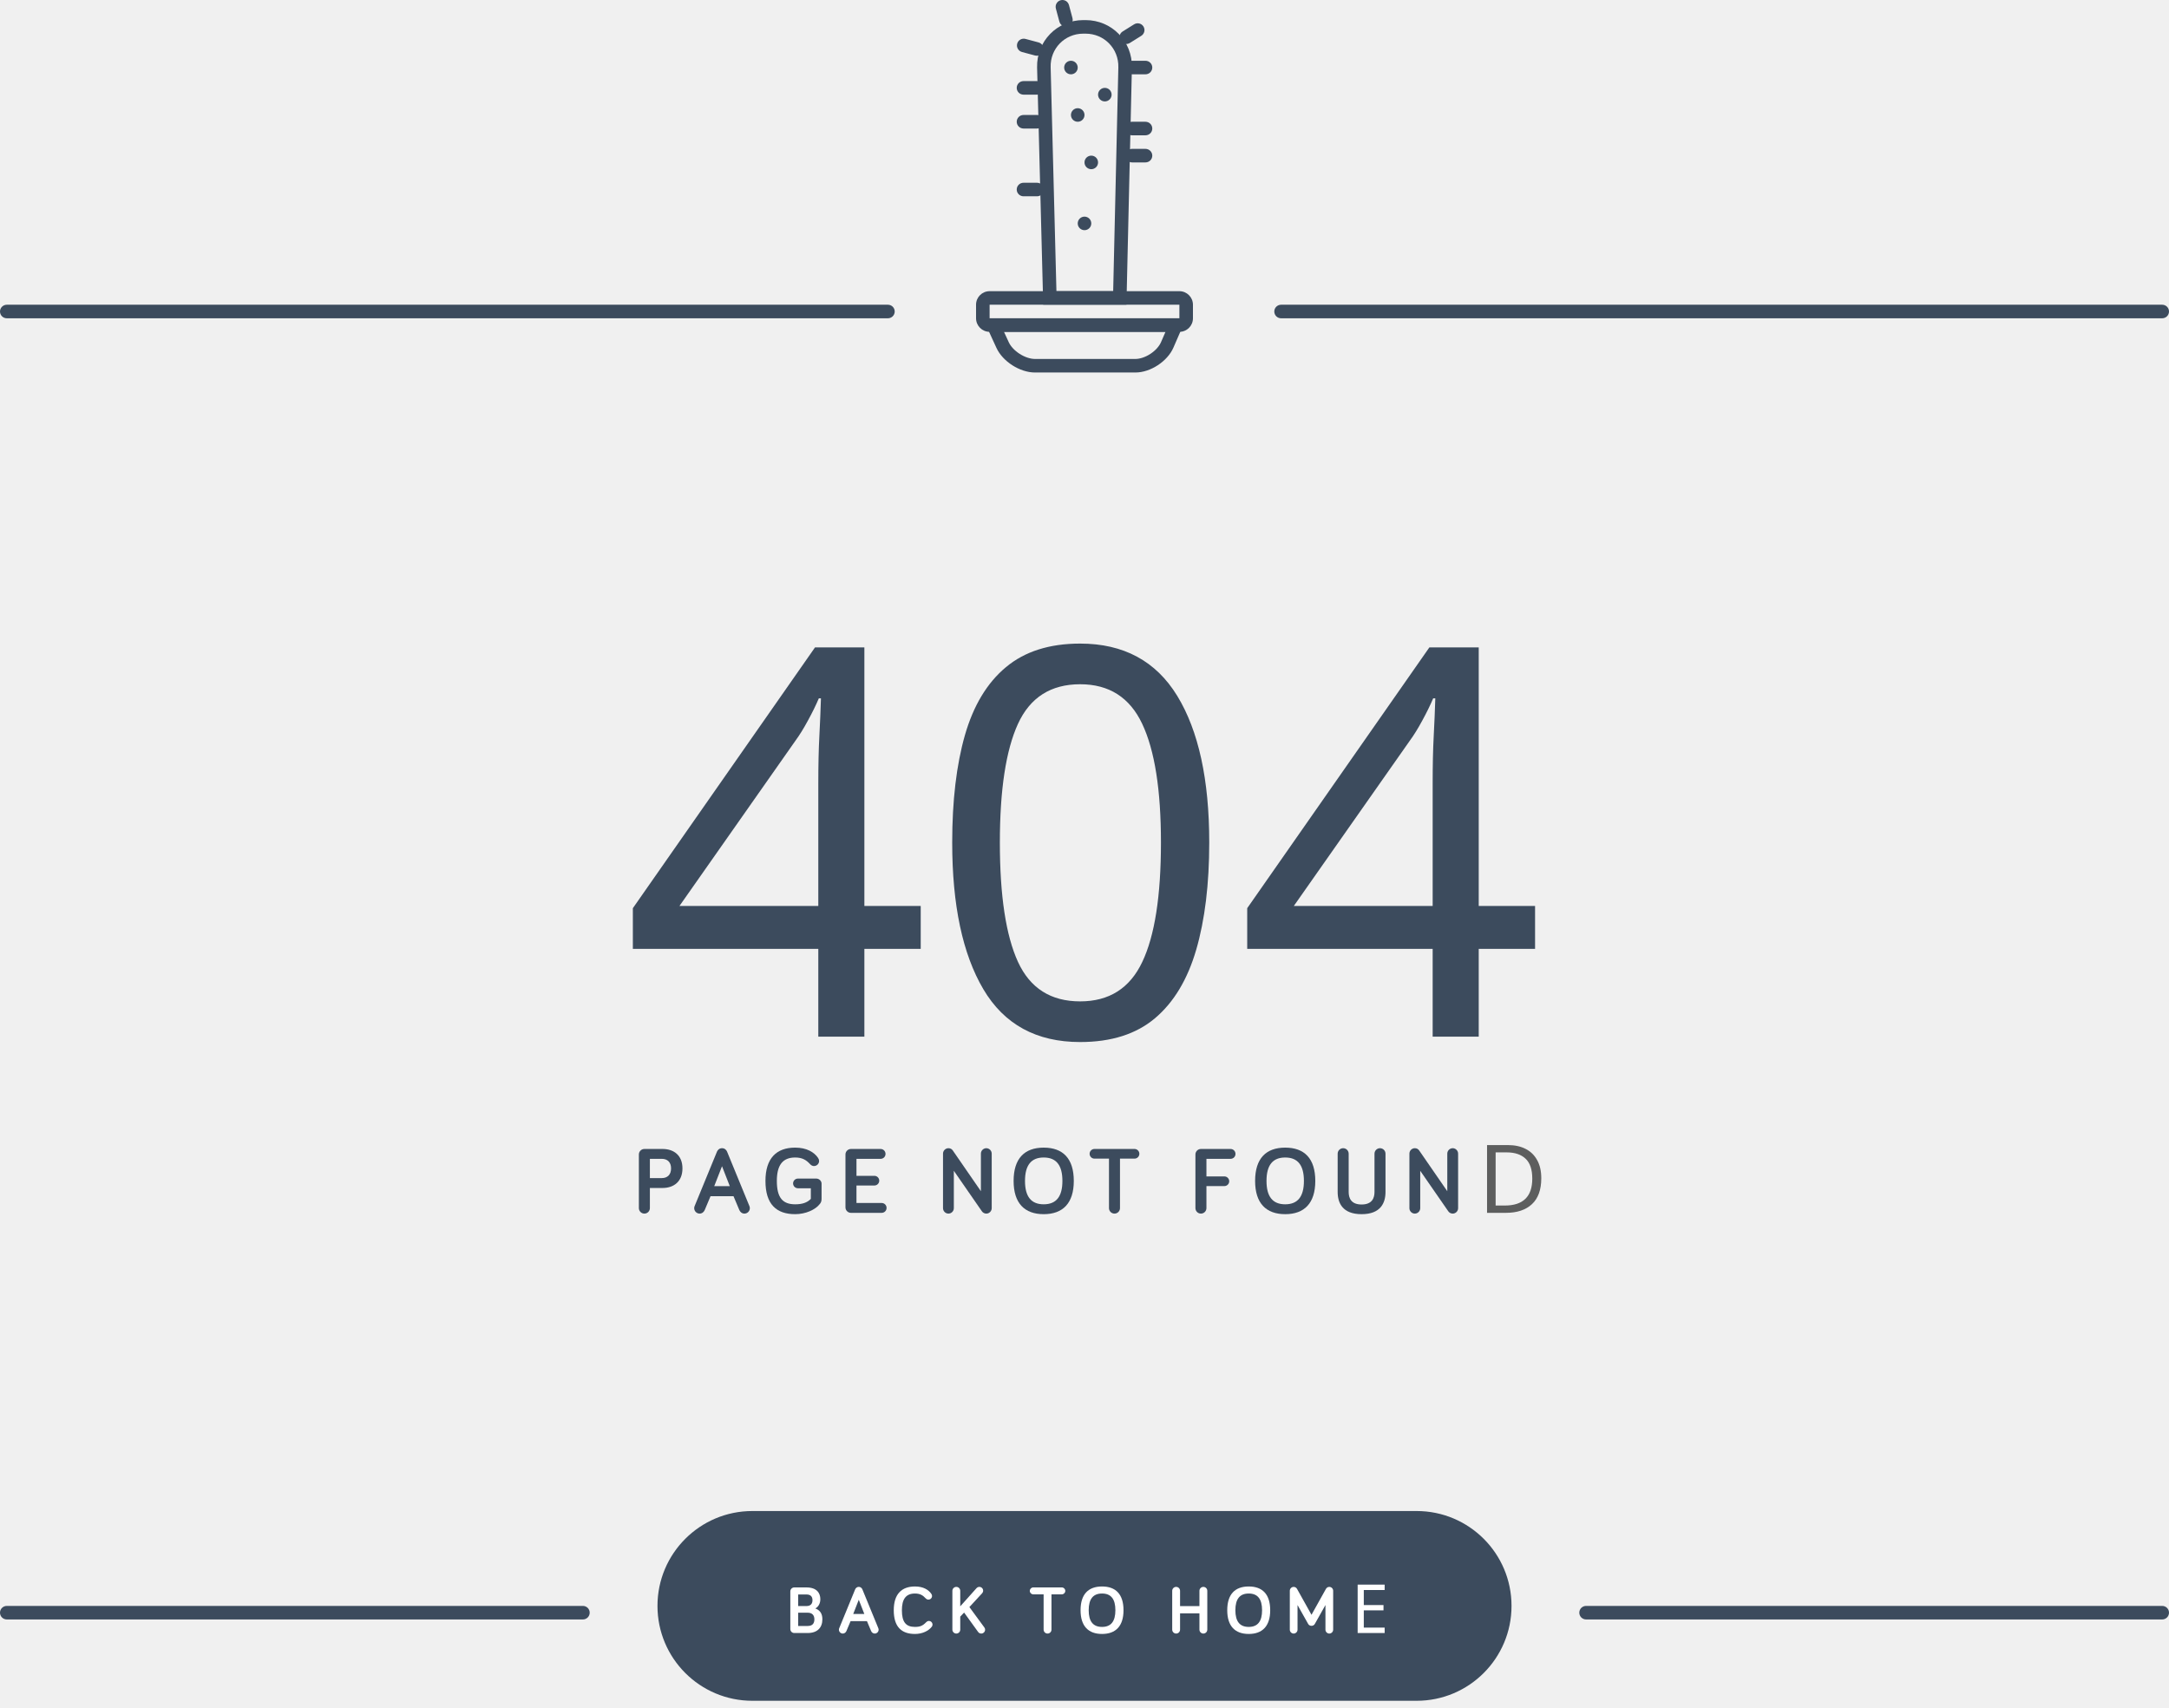
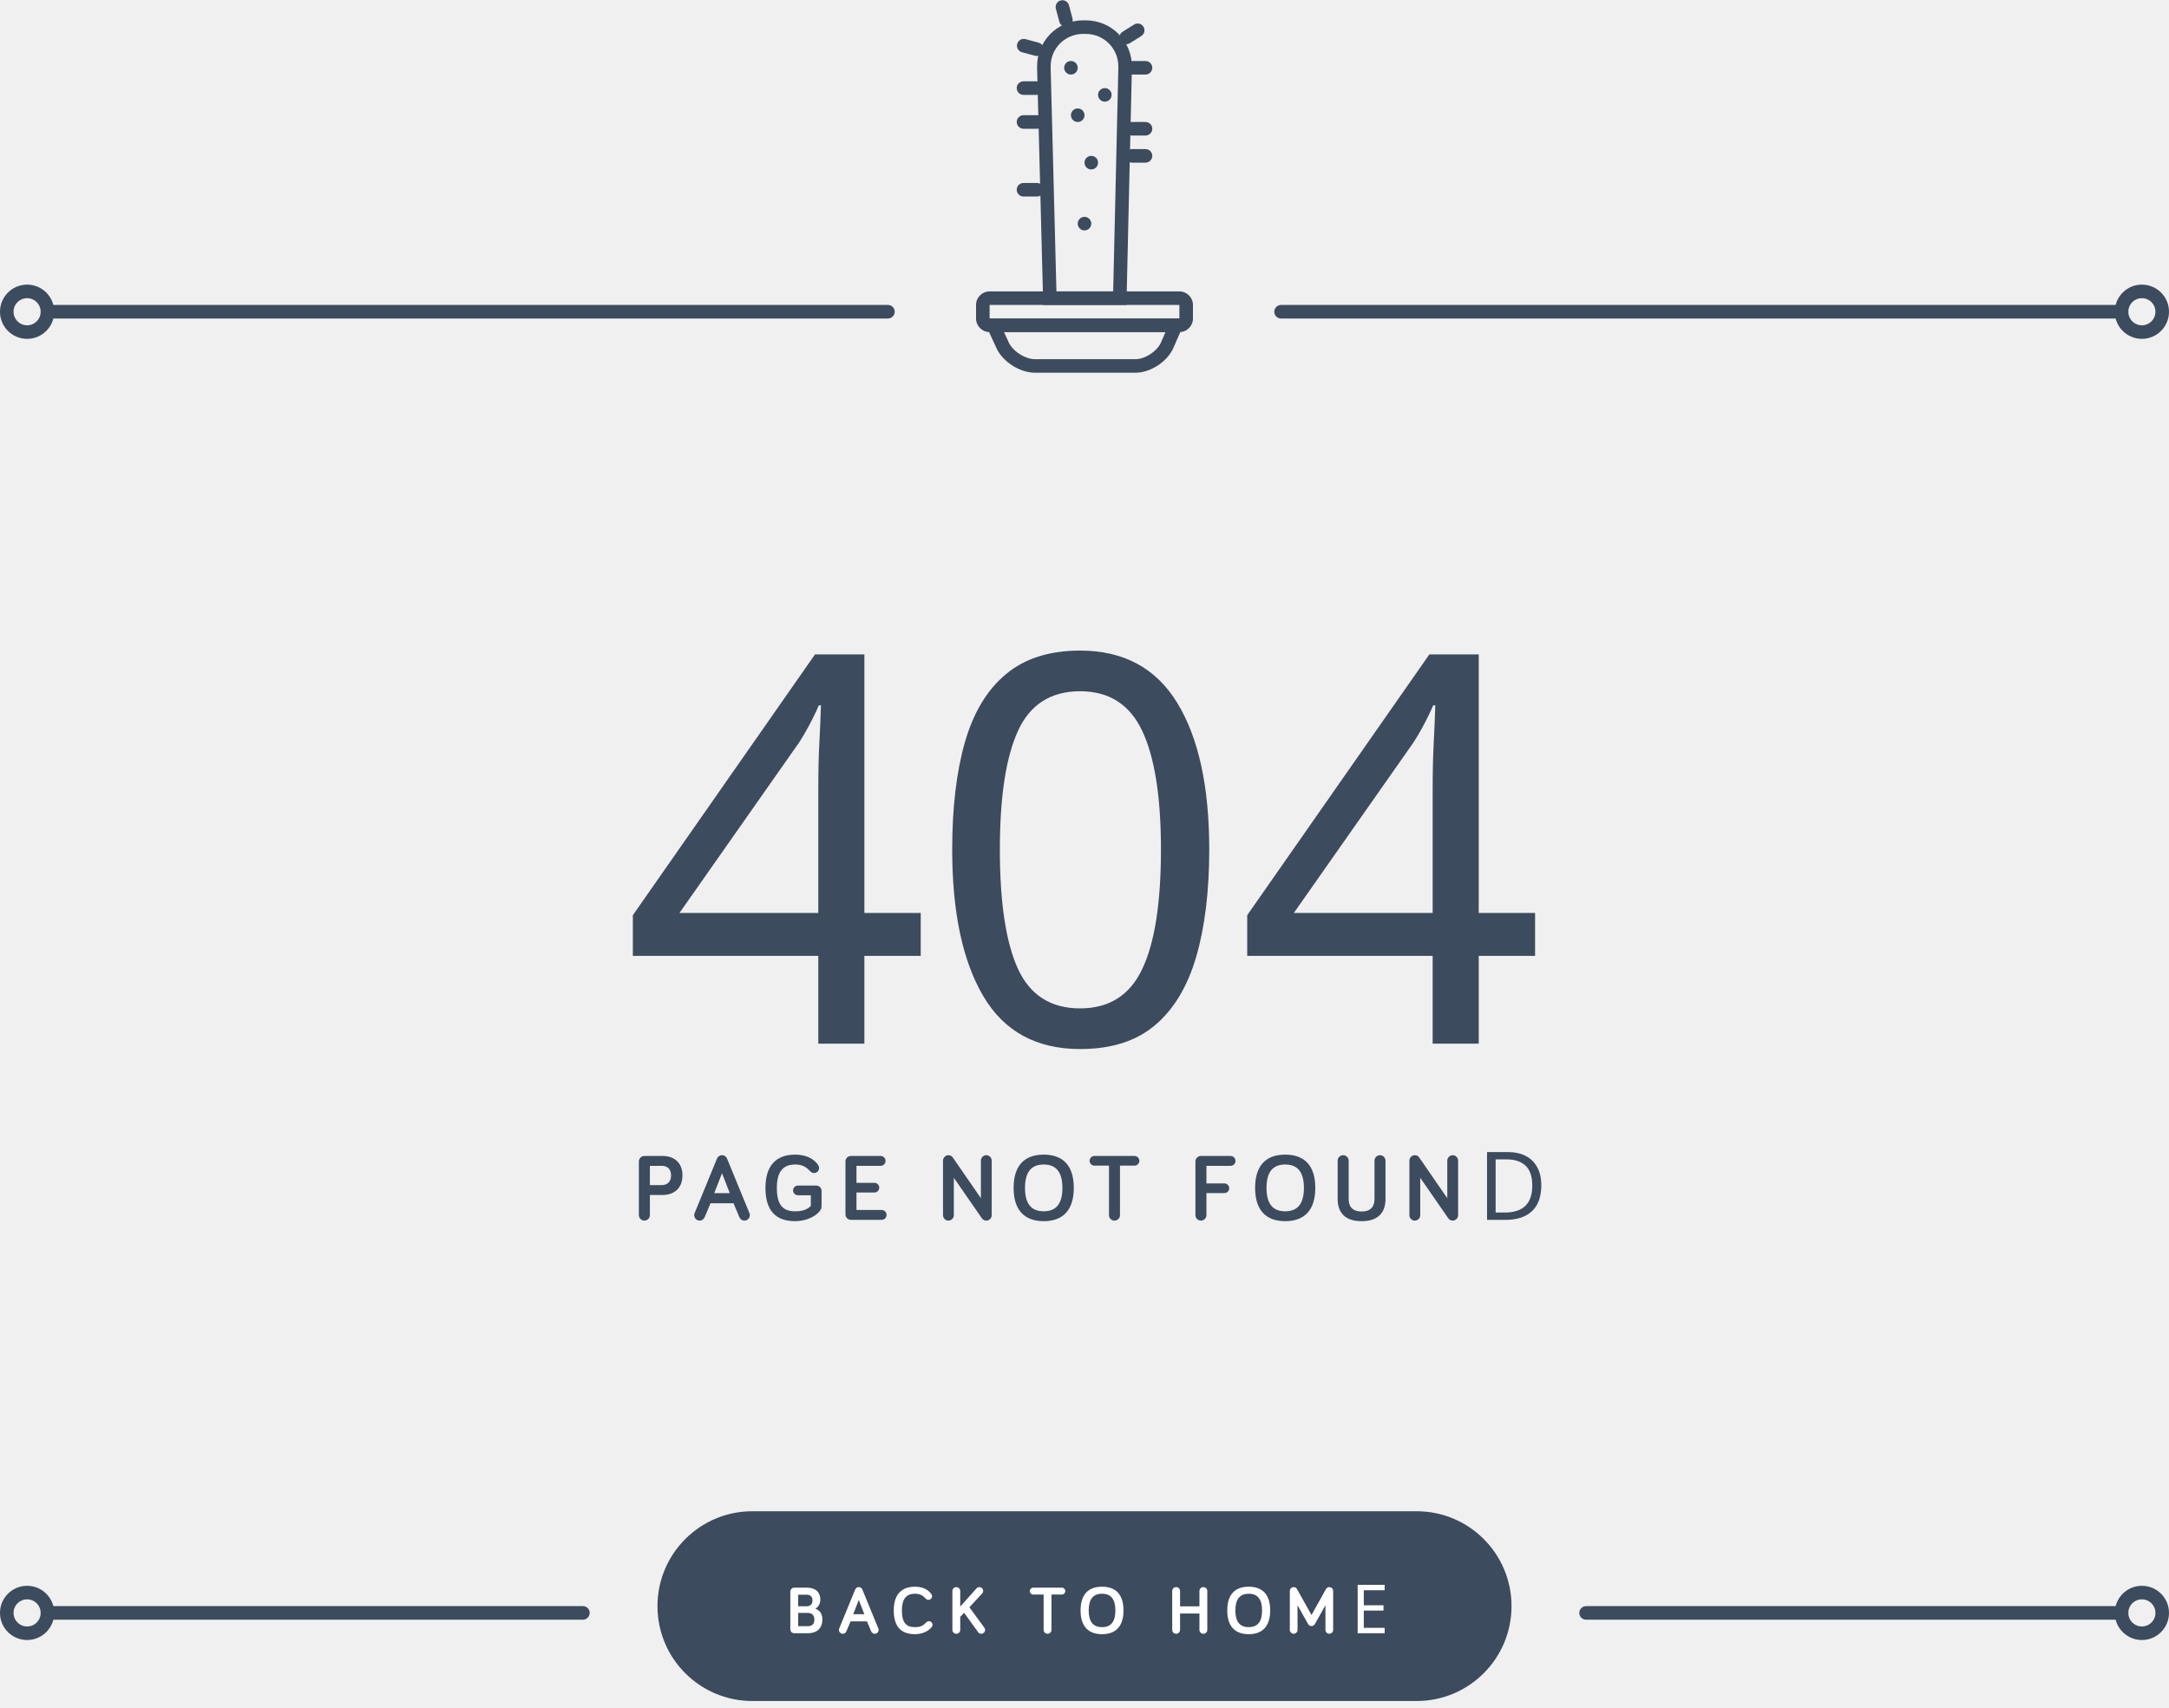
<svg xmlns="http://www.w3.org/2000/svg" xmlns:xlink="http://www.w3.org/1999/xlink" version="1.1" id="Layer_1" x="0px" y="0px" width="320px" height="252px" viewBox="0 0 320 252" enable-background="new 0 0 320 252" xml:space="preserve">
  <g>
    <defs>
-       <path id="SVGID_1_" d="M132,45.966c0,0.552-0.452,1-1.005,1H1.005c-0.555,0-1.005-0.444-1.005-1c0-0.552,0.452-1,1.005-1h129.989    C131.55,44.966,132,45.41,132,45.966z" />
+       <path id="SVGID_1_" d="M132,46c0,0.552-0.456,1-0.996,1H6.996C6.446,47,6,46.556,6,46c0-0.552,0.456-1,0.996-1h124.008    C131.554,45,132,45.444,132,46z" />
    </defs>
    <clipPath id="SVGID_2_">
      <use xlink:href="#SVGID_1_" overflow="visible" />
    </clipPath>
-     <path clip-path="url(#SVGID_2_)" fill="none" stroke="#3C4B5D" stroke-width="4" stroke-miterlimit="10" d="M132,45.966   c0,0.552-0.452,1-1.005,1H1.005c-0.555,0-1.005-0.444-1.005-1c0-0.552,0.452-1,1.005-1h129.989C131.55,44.966,132,45.41,132,45.966   z" />
-   </g>
-   <g>
-     <defs>
-       <path id="SVGID_3_" d="M320,45.966c0,0.552-0.452,1-1.005,1h-129.99c-0.555,0-1.005-0.444-1.005-1c0-0.552,0.452-1,1.005-1h129.99    C319.55,44.966,320,45.41,320,45.966z" />
+     <path clip-path="url(#SVGID_2_)" fill="none" stroke="#3C4B5D" stroke-width="4" stroke-miterlimit="10" d="M132,46   c0,0.552-0.456,1-0.996,1H6.996C6.446,47,6,46.556,6,46c0-0.552,0.456-1,0.996-1h124.008C131.554,45,132,45.444,132,46z" />
+   </g>
+   <g>
+     <defs>
+       <path id="SVGID_3_" d="M314,46c0,0.552-0.456,1-0.996,1H188.996c-0.55,0-0.996-0.444-0.996-1c0-0.552,0.456-1,0.996-1h124.008    C313.554,45,314,45.444,314,46z" />
    </defs>
    <clipPath id="SVGID_4_">
      <use xlink:href="#SVGID_3_" overflow="visible" />
    </clipPath>
-     <path clip-path="url(#SVGID_4_)" fill="none" stroke="#3C4B5D" stroke-width="4" stroke-miterlimit="10" d="M320,45.966   c0,0.552-0.452,1-1.005,1h-129.99c-0.555,0-1.005-0.444-1.005-1c0-0.552,0.452-1,1.005-1h129.99   C319.55,44.966,320,45.41,320,45.966z" />
-   </g>
-   <g>
-     <defs>
-       <path id="SVGID_5_" d="M87,237.967c0,0.553-0.447,1-1.007,1H1.007c-0.557,0-1.007-0.445-1.007-1c0-0.553,0.447-1,1.007-1h84.985    C86.549,236.967,87,237.41,87,237.967z" />
+     <path clip-path="url(#SVGID_4_)" fill="none" stroke="#3C4B5D" stroke-width="4" stroke-miterlimit="10" d="M314,46   c0,0.552-0.456,1-0.996,1H188.996c-0.55,0-0.996-0.444-0.996-1c0-0.552,0.456-1,0.996-1h124.008C313.554,45,314,45.444,314,46z" />
+   </g>
+   <g>
+     <defs>
+       <path id="SVGID_5_" d="M87,238c0,0.553-0.456,1-0.995,1H6.995C6.445,239,6,238.556,6,238c0-0.553,0.456-1,0.995-1h79.01    C86.555,237,87,237.444,87,238z" />
    </defs>
    <clipPath id="SVGID_6_">
      <use xlink:href="#SVGID_5_" overflow="visible" />
    </clipPath>
-     <path clip-path="url(#SVGID_6_)" fill="none" stroke="#3C4B5D" stroke-width="4" stroke-miterlimit="10" d="M87,237.967   c0,0.553-0.447,1-1.007,1H1.007c-0.557,0-1.007-0.445-1.007-1c0-0.553,0.447-1,1.007-1h84.985C86.549,236.967,87,237.41,87,237.967   z" />
-   </g>
-   <g>
-     <defs>
-       <path id="SVGID_7_" d="M320,237.967c0,0.553-0.447,1-1.007,1h-84.986c-0.556,0-1.007-0.445-1.007-1c0-0.553,0.447-1,1.007-1    h84.986C319.549,236.967,320,237.41,320,237.967z" />
+     <path clip-path="url(#SVGID_6_)" fill="none" stroke="#3C4B5D" stroke-width="4" stroke-miterlimit="10" d="M87,238   c0,0.553-0.456,1-0.995,1H6.995C6.445,239,6,238.556,6,238c0-0.553,0.456-1,0.995-1h79.01C86.555,237,87,237.444,87,238z" />
+   </g>
+   <g>
+     <defs>
+       <path id="SVGID_7_" d="M314,238c0,0.553-0.455,1-0.995,1h-79.01c-0.55,0-0.995-0.444-0.995-1c0-0.553,0.455-1,0.995-1h79.01    C313.555,237,314,237.444,314,238z" />
    </defs>
    <clipPath id="SVGID_8_">
      <use xlink:href="#SVGID_7_" overflow="visible" />
    </clipPath>
-     <path clip-path="url(#SVGID_8_)" fill="none" stroke="#3C4B5D" stroke-width="4" stroke-miterlimit="10" d="M320,237.967   c0,0.553-0.447,1-1.007,1h-84.986c-0.556,0-1.007-0.445-1.007-1c0-0.553,0.447-1,1.007-1h84.986   C319.549,236.967,320,237.41,320,237.967z" />
-   </g>
-   <g>
-     <defs>
-       <path id="SVGID_9_" d="M97,236.967c0-7.732,6.27-14,13.996-14h98.008c7.729,0,13.996,6.266,13.996,14c0,7.732-6.27,14-13.996,14    h-98.008C103.266,250.967,97,244.699,97,236.967z" />
+     <path clip-path="url(#SVGID_8_)" fill="none" stroke="#3C4B5D" stroke-width="4" stroke-miterlimit="10" d="M314,238   c0,0.553-0.455,1-0.995,1h-79.01c-0.55,0-0.995-0.444-0.995-1c0-0.553,0.455-1,0.995-1h79.01C313.555,237,314,237.444,314,238z" />
+   </g>
+   <g>
+     <defs>
+       <path id="SVGID_9_" d="M97,237c0-7.732,6.27-14,13.996-14h98.008c7.729,0,13.996,6.267,13.996,14c0,7.732-6.27,14-13.996,14    h-98.008C103.266,251,97,244.733,97,237z" />
    </defs>
    <clipPath id="SVGID_10_">
      <use xlink:href="#SVGID_9_" overflow="visible" />
    </clipPath>
-     <rect x="92" y="217.967" clip-path="url(#SVGID_10_)" fill="#3C4B5D" width="136" height="38" />
-   </g>
-   <g>
-     <path fill="#FFFFFF" d="M117.179,240.967c-0.32,0-0.58-0.26-0.58-0.58v-5.566c0-0.32,0.26-0.58,0.58-0.58h1.799   c1.509,0,2.049,0.819,2.049,1.739c0,0.66-0.33,1.159-0.74,1.359c0.75,0.29,1.04,0.829,1.04,1.609c0,1.219-0.729,2.019-2.169,2.019   H117.179z M117.759,236.989h1.22c0.629,0,0.889-0.36,0.889-0.859c0-0.521-0.26-0.85-0.889-0.85h-1.22V236.989z M117.759,239.928   h1.399c0.709,0,0.99-0.38,0.99-0.979c0-0.61-0.33-0.979-0.99-0.979h-1.399V239.928z" />
-     <path fill="#FFFFFF" d="M125.489,239.218l-0.61,1.449c-0.09,0.21-0.28,0.38-0.54,0.38c-0.31,0-0.57-0.26-0.57-0.569   c0-0.061,0.01-0.141,0.04-0.21l2.358-5.747c0.06-0.14,0.22-0.36,0.53-0.36c0.31,0,0.47,0.221,0.53,0.36l2.359,5.747   c0.03,0.069,0.04,0.149,0.04,0.21c0,0.31-0.26,0.569-0.57,0.569c-0.26,0-0.45-0.17-0.54-0.38l-0.61-1.449H125.489z M126.698,236.06   l-0.819,2.099h1.639L126.698,236.06z" />
-     <path fill="#FFFFFF" d="M131.86,237.608c0-2.368,1.139-3.508,3.128-3.508c1.209,0,1.999,0.479,2.409,1.079   c0.08,0.12,0.11,0.22,0.11,0.33c0,0.29-0.24,0.529-0.54,0.529c-0.14,0-0.28-0.06-0.41-0.199c-0.41-0.45-0.839-0.7-1.569-0.7   c-1.33,0-1.929,0.82-1.929,2.469c0,1.749,0.6,2.459,1.929,2.459c0.739,0,1.139-0.17,1.619-0.66c0.16-0.159,0.29-0.22,0.43-0.22   c0.3,0,0.54,0.24,0.54,0.54c0,0.12-0.04,0.22-0.1,0.3c-0.479,0.64-1.419,1.079-2.488,1.079   C132.999,241.106,131.86,240.058,131.86,237.608z" />
-     <path fill="#FFFFFF" d="M141.669,237.029l2.398-2.679c0.12-0.13,0.27-0.19,0.42-0.19c0.31,0,0.56,0.25,0.56,0.561   c0,0.159-0.06,0.279-0.15,0.379l-1.879,2.039l2.208,3.009c0.07,0.09,0.11,0.21,0.11,0.33c0,0.31-0.26,0.569-0.57,0.569   c-0.24,0-0.39-0.14-0.47-0.25l-2.059-2.849l-0.569,0.6v1.919c0,0.32-0.26,0.58-0.58,0.58s-0.58-0.26-0.58-0.58v-5.727   c0-0.32,0.26-0.58,0.58-0.58s0.58,0.26,0.58,0.58V237.029z" />
-     <path fill="#FFFFFF" d="M155.128,235.26v5.207c0,0.32-0.26,0.58-0.58,0.58s-0.58-0.26-0.58-0.58v-5.207h-1.529   c-0.28,0-0.51-0.229-0.51-0.51c0-0.279,0.23-0.51,0.51-0.51h4.218c0.28,0,0.509,0.23,0.509,0.51c0,0.28-0.229,0.51-0.509,0.51   H155.128z" />
-     <path fill="#FFFFFF" d="M159.419,237.608c0-2.368,1.149-3.508,3.168-3.508c2.019,0,3.168,1.14,3.168,3.508   c0,2.339-1.149,3.498-3.168,3.498C160.569,241.106,159.419,239.947,159.419,237.608z M160.619,237.608   c0,1.649,0.65,2.459,1.969,2.459c1.318,0,1.969-0.81,1.969-2.459c0-1.659-0.65-2.469-1.969-2.469   C161.269,235.14,160.619,235.949,160.619,237.608z" />
-     <path fill="#FFFFFF" d="M178.117,240.467c0,0.32-0.26,0.58-0.58,0.58s-0.58-0.26-0.58-0.58v-2.408h-2.858v2.408   c0,0.32-0.26,0.58-0.579,0.58c-0.32,0-0.58-0.26-0.58-0.58v-5.727c0-0.32,0.26-0.58,0.58-0.58c0.319,0,0.579,0.26,0.579,0.58v2.259   h2.858v-2.259c0-0.32,0.26-0.58,0.58-0.58s0.58,0.26,0.58,0.58V240.467z" />
-     <path fill="#FFFFFF" d="M181.06,237.608c0-2.368,1.149-3.508,3.169-3.508c2.018,0,3.168,1.14,3.168,3.508   c0,2.339-1.15,3.498-3.168,3.498C182.209,241.106,181.06,239.947,181.06,237.608z M182.259,237.608c0,1.649,0.649,2.459,1.97,2.459   c1.318,0,1.969-0.81,1.969-2.459c0-1.659-0.65-2.469-1.969-2.469C182.908,235.14,182.259,235.949,182.259,237.608z" />
-     <path fill="#FFFFFF" d="M192.998,239.628l-1.569-2.789v3.639c0,0.31-0.26,0.569-0.569,0.569c-0.311,0-0.57-0.26-0.57-0.569v-5.747   c0-0.311,0.26-0.57,0.57-0.57c0.25,0,0.41,0.141,0.51,0.32l2.119,3.798l2.118-3.798c0.101-0.18,0.26-0.32,0.51-0.32   c0.31,0,0.569,0.26,0.569,0.57v5.747c0,0.31-0.26,0.569-0.569,0.569s-0.569-0.26-0.569-0.569v-3.639l-1.569,2.789   c-0.101,0.18-0.29,0.279-0.489,0.279C193.287,239.907,193.098,239.808,192.998,239.628z" />
-   </g>
-   <text transform="matrix(1 0 0 1 199.3301 240.9668)" fill="#FFFFFF" font-family="'Bariol-Bold'" font-size="10">E</text>
-   <g>
-     <defs>
-       <path id="SVGID_11_" d="M145,46.966h30l-1.881,4.328c-0.882,2.028-3.389,3.672-5.602,3.672h-14.833    c-2.212,0-4.75-1.619-5.672-3.625L145,46.966z" />
+     <rect x="92" y="218" clip-path="url(#SVGID_10_)" fill="#3C4B5D" width="136" height="38" />
+   </g>
+   <g>
+     <path fill="#FFFFFF" d="M117.179,241c-0.32,0-0.58-0.26-0.58-0.58v-5.566c0-0.32,0.26-0.58,0.58-0.58h1.799   c1.509,0,2.049,0.819,2.049,1.739c0,0.66-0.33,1.159-0.74,1.359c0.75,0.29,1.04,0.829,1.04,1.609c0,1.219-0.729,2.019-2.169,2.019   H117.179z M117.759,237.022h1.22c0.629,0,0.889-0.36,0.889-0.859c0-0.521-0.26-0.85-0.889-0.85h-1.22V237.022z M117.759,239.961   h1.399c0.709,0,0.99-0.38,0.99-0.979c0-0.61-0.33-0.979-0.99-0.979h-1.399V239.961z" />
+     <path fill="#FFFFFF" d="M125.489,239.251l-0.61,1.449c-0.09,0.21-0.28,0.38-0.54,0.38c-0.31,0-0.57-0.26-0.57-0.569   c0-0.061,0.01-0.141,0.04-0.21l2.358-5.747c0.06-0.14,0.22-0.36,0.53-0.36c0.31,0,0.47,0.221,0.53,0.36l2.359,5.747   c0.03,0.069,0.04,0.149,0.04,0.21c0,0.31-0.26,0.569-0.57,0.569c-0.26,0-0.45-0.17-0.54-0.38l-0.61-1.449H125.489z    M126.698,236.093l-0.819,2.099h1.639L126.698,236.093z" />
+     <path fill="#FFFFFF" d="M131.86,237.642c0-2.368,1.139-3.508,3.128-3.508c1.209,0,1.999,0.479,2.409,1.079   c0.08,0.12,0.11,0.22,0.11,0.33c0,0.29-0.24,0.529-0.54,0.529c-0.14,0-0.28-0.06-0.41-0.199c-0.41-0.45-0.839-0.7-1.569-0.7   c-1.33,0-1.929,0.82-1.929,2.469c0,1.749,0.6,2.459,1.929,2.459c0.739,0,1.139-0.17,1.619-0.66c0.16-0.159,0.29-0.22,0.43-0.22   c0.3,0,0.54,0.24,0.54,0.54c0,0.12-0.04,0.22-0.1,0.3c-0.479,0.64-1.419,1.079-2.488,1.079   C132.999,241.14,131.86,240.091,131.86,237.642z" />
+     <path fill="#FFFFFF" d="M141.669,237.062l2.398-2.679c0.12-0.13,0.27-0.19,0.42-0.19c0.31,0,0.56,0.25,0.56,0.561   c0,0.159-0.06,0.279-0.15,0.379l-1.879,2.039l2.208,3.009c0.07,0.09,0.11,0.21,0.11,0.33c0,0.31-0.26,0.569-0.57,0.569   c-0.24,0-0.39-0.14-0.47-0.25l-2.059-2.849l-0.569,0.6v1.919c0,0.32-0.26,0.58-0.58,0.58s-0.58-0.26-0.58-0.58v-5.727   c0-0.32,0.26-0.58,0.58-0.58s0.58,0.26,0.58,0.58V237.062z" />
+     <path fill="#FFFFFF" d="M155.128,235.293v5.207c0,0.32-0.26,0.58-0.58,0.58s-0.58-0.26-0.58-0.58v-5.207h-1.529   c-0.28,0-0.51-0.229-0.51-0.51c0-0.279,0.23-0.51,0.51-0.51h4.218c0.28,0,0.509,0.23,0.509,0.51c0,0.28-0.229,0.51-0.509,0.51   H155.128z" />
+     <path fill="#FFFFFF" d="M159.419,237.642c0-2.368,1.149-3.508,3.168-3.508c2.019,0,3.168,1.14,3.168,3.508   c0,2.339-1.149,3.498-3.168,3.498C160.569,241.14,159.419,239.98,159.419,237.642z M160.619,237.642   c0,1.649,0.65,2.459,1.969,2.459c1.318,0,1.969-0.81,1.969-2.459c0-1.659-0.65-2.469-1.969-2.469   C161.269,235.173,160.619,235.982,160.619,237.642z" />
+     <path fill="#FFFFFF" d="M178.117,240.5c0,0.32-0.26,0.58-0.58,0.58s-0.58-0.26-0.58-0.58v-2.408h-2.858v2.408   c0,0.32-0.26,0.58-0.579,0.58c-0.32,0-0.58-0.26-0.58-0.58v-5.727c0-0.32,0.26-0.58,0.58-0.58c0.319,0,0.579,0.26,0.579,0.58v2.259   h2.858v-2.259c0-0.32,0.26-0.58,0.58-0.58s0.58,0.26,0.58,0.58V240.5z" />
+     <path fill="#FFFFFF" d="M181.06,237.642c0-2.368,1.149-3.508,3.169-3.508c2.018,0,3.168,1.14,3.168,3.508   c0,2.339-1.15,3.498-3.168,3.498C182.209,241.14,181.06,239.98,181.06,237.642z M182.259,237.642c0,1.649,0.649,2.459,1.97,2.459   c1.318,0,1.969-0.81,1.969-2.459c0-1.659-0.65-2.469-1.969-2.469C182.908,235.173,182.259,235.982,182.259,237.642z" />
+     <path fill="#FFFFFF" d="M192.998,239.661l-1.569-2.789v3.639c0,0.31-0.26,0.569-0.569,0.569c-0.311,0-0.57-0.26-0.57-0.569v-5.747   c0-0.311,0.26-0.57,0.57-0.57c0.25,0,0.41,0.141,0.51,0.32l2.119,3.798l2.118-3.798c0.101-0.18,0.26-0.32,0.51-0.32   c0.31,0,0.569,0.26,0.569,0.57v5.747c0,0.31-0.26,0.569-0.569,0.569s-0.569-0.26-0.569-0.569v-3.639l-1.569,2.789   c-0.101,0.18-0.29,0.279-0.489,0.279C193.287,239.94,193.098,239.841,192.998,239.661z" />
+   </g>
+   <text transform="matrix(1 0 0 1 199.3301 241)" fill="#FFFFFF" font-family="'Bariol-Bold'" font-size="10">E</text>
+   <g>
+     <defs>
+       <path id="SVGID_11_" d="M145,47h30l-1.881,4.328C172.237,53.356,169.73,55,167.518,55h-14.833c-2.212,0-4.75-1.619-5.672-3.625    L145,47z" />
    </defs>
    <clipPath id="SVGID_12_">
      <use xlink:href="#SVGID_11_" overflow="visible" />
    </clipPath>
-     <path clip-path="url(#SVGID_12_)" fill="none" stroke="#3C4B5D" stroke-width="4" stroke-miterlimit="10" d="M145,46.966h30   l-1.881,4.328c-0.882,2.028-3.389,3.672-5.602,3.672h-14.833c-2.212,0-4.75-1.619-5.672-3.625L145,46.966z" />
-   </g>
-   <g>
-     <defs>
-       <path id="SVGID_13_" d="M144,44.964c0-1.104,0.889-1.998,2.001-1.998h27.997c1.105,0,2.002,0.898,2.002,1.998v2.004    c0,1.104-0.89,1.998-2.002,1.998h-27.997c-1.105,0-2.001-0.898-2.001-1.998V44.964z" />
+     <path clip-path="url(#SVGID_12_)" fill="none" stroke="#3C4B5D" stroke-width="4" stroke-miterlimit="10" d="M145,47h30   l-1.881,4.328C172.237,53.356,169.73,55,167.518,55h-14.833c-2.212,0-4.75-1.619-5.672-3.625L145,47z" />
+   </g>
+   <g>
+     <defs>
+       <path id="SVGID_13_" d="M144,44.998c0-1.104,0.889-1.998,2.001-1.998h27.997c1.105,0,2.002,0.898,2.002,1.998v2.004    c0,1.104-0.89,1.998-2.002,1.998h-27.997c-1.105,0-2.001-0.898-2.001-1.998V44.998z" />
    </defs>
    <clipPath id="SVGID_14_">
      <use xlink:href="#SVGID_13_" overflow="visible" />
    </clipPath>
-     <path clip-path="url(#SVGID_14_)" fill="none" stroke="#3C4B5D" stroke-width="4" stroke-miterlimit="10" d="M144,44.964   c0-1.104,0.889-1.998,2.002-1.998h27.996c1.105,0,2.002,0.898,2.002,1.998v2.004c0,1.104-0.89,1.998-2.002,1.998h-27.996   c-1.106,0-2.002-0.898-2.002-1.998V44.964z" />
-   </g>
-   <g>
-     <defs>
-       <path id="SVGID_15_" d="M153.006,9.961c-0.1-3.863,2.946-6.995,6.817-6.995h0.336c3.864,0,6.925,3.123,6.835,7.006l-0.808,34.994    H153.91L153.006,9.961z" />
+     <path clip-path="url(#SVGID_14_)" fill="none" stroke="#3C4B5D" stroke-width="4" stroke-miterlimit="10" d="M144,44.998   c0-1.104,0.889-1.998,2.002-1.998h27.996c1.105,0,2.002,0.898,2.002,1.998v2.004c0,1.104-0.89,1.998-2.002,1.998h-27.996   c-1.106,0-2.002-0.898-2.002-1.998V44.998z" />
+   </g>
+   <g>
+     <defs>
+       <path id="SVGID_15_" d="M153.006,9.995C152.906,6.131,155.953,3,159.823,3h0.336c3.864,0,6.925,3.123,6.835,7.006L166.187,45    H153.91L153.006,9.995z" />
    </defs>
    <clipPath id="SVGID_16_">
      <use xlink:href="#SVGID_15_" overflow="visible" />
    </clipPath>
-     <path clip-path="url(#SVGID_16_)" fill="none" stroke="#3C4B5D" stroke-width="4" stroke-miterlimit="10" d="M153.006,9.961   c-0.1-3.863,2.946-6.995,6.816-6.995h0.336c3.864,0,6.925,3.123,6.835,7.006l-0.808,34.994H153.91L153.006,9.961z" />
-   </g>
-   <g>
-     <defs>
-       <path id="SVGID_17_" d="M154,27.966c0,0.552-0.443,1-1.009,1h-1.981c-0.557,0-1.009-0.444-1.009-1c0-0.552,0.443-1,1.009-1h1.981    C153.548,26.966,154,27.41,154,27.966z" />
+     <path clip-path="url(#SVGID_16_)" fill="none" stroke="#3C4B5D" stroke-width="4" stroke-miterlimit="10" d="M153.006,9.995   C152.907,6.131,155.953,3,159.823,3h0.336c3.864,0,6.925,3.123,6.835,7.006L166.187,45H153.91L153.006,9.995z" />
+   </g>
+   <g>
+     <defs>
+       <path id="SVGID_17_" d="M154,28c0,0.552-0.443,1-1.009,1h-1.981c-0.557,0-1.009-0.444-1.009-1c0-0.552,0.443-1,1.009-1h1.981    C153.548,27,154,27.444,154,28z" />
    </defs>
    <clipPath id="SVGID_18_">
      <use xlink:href="#SVGID_17_" overflow="visible" />
    </clipPath>
-     <path clip-path="url(#SVGID_18_)" fill="none" stroke="#3C4B5D" stroke-width="4" stroke-miterlimit="10" d="M154,27.966   c0,0.552-0.443,1-1.009,1h-1.981c-0.557,0-1.009-0.444-1.009-1c0-0.552,0.443-1,1.009-1h1.981C153.548,26.966,154,27.41,154,27.966   z" />
-   </g>
-   <g>
-     <defs>
-       <path id="SVGID_19_" d="M154,17.966c0,0.552-0.443,1-1.009,1h-1.981c-0.557,0-1.009-0.444-1.009-1c0-0.552,0.443-1,1.009-1h1.981    C153.548,16.966,154,17.41,154,17.966z" />
+     <path clip-path="url(#SVGID_18_)" fill="none" stroke="#3C4B5D" stroke-width="4" stroke-miterlimit="10" d="M154,28   c0,0.552-0.443,1-1.009,1h-1.981c-0.557,0-1.009-0.444-1.009-1c0-0.552,0.443-1,1.009-1h1.981C153.548,27,154,27.444,154,28z" />
+   </g>
+   <g>
+     <defs>
+       <path id="SVGID_19_" d="M154,18c0,0.552-0.443,1-1.009,1h-1.981c-0.557,0-1.009-0.444-1.009-1c0-0.552,0.443-1,1.009-1h1.981    C153.548,17,154,17.444,154,18z" />
    </defs>
    <clipPath id="SVGID_20_">
      <use xlink:href="#SVGID_19_" overflow="visible" />
    </clipPath>
-     <path clip-path="url(#SVGID_20_)" fill="none" stroke="#3C4B5D" stroke-width="4" stroke-miterlimit="10" d="M154,17.966   c0,0.552-0.443,1-1.009,1h-1.981c-0.557,0-1.009-0.444-1.009-1c0-0.552,0.443-1,1.009-1h1.981C153.548,16.966,154,17.41,154,17.966   z" />
-   </g>
-   <g>
-     <defs>
-       <circle id="SVGID_21_" cx="158" cy="9.966" r="1" />
+     <path clip-path="url(#SVGID_20_)" fill="none" stroke="#3C4B5D" stroke-width="4" stroke-miterlimit="10" d="M154,18   c0,0.552-0.443,1-1.009,1h-1.981c-0.557,0-1.009-0.444-1.009-1c0-0.552,0.443-1,1.009-1h1.981C153.548,17,154,17.444,154,18z" />
+   </g>
+   <g>
+     <defs>
+       <circle id="SVGID_21_" cx="158" cy="10" r="1" />
    </defs>
    <clipPath id="SVGID_22_">
      <use xlink:href="#SVGID_21_" overflow="visible" />
    </clipPath>
-     <rect x="152" y="3.966" clip-path="url(#SVGID_22_)" fill="#3C4B5D" width="12" height="12" />
-   </g>
-   <g>
-     <defs>
-       <circle id="SVGID_23_" cx="159" cy="16.966" r="1" />
+     <rect x="152" y="4" clip-path="url(#SVGID_22_)" fill="#3C4B5D" width="12" height="12" />
+   </g>
+   <g>
+     <defs>
+       <circle id="SVGID_23_" cx="159" cy="17" r="1" />
    </defs>
    <clipPath id="SVGID_24_">
      <use xlink:href="#SVGID_23_" overflow="visible" />
    </clipPath>
-     <rect x="153" y="10.966" clip-path="url(#SVGID_24_)" fill="#3C4B5D" width="12" height="12" />
-   </g>
-   <g>
-     <defs>
-       <circle id="SVGID_25_" cx="161" cy="23.966" r="1" />
+     <rect x="153" y="11" clip-path="url(#SVGID_24_)" fill="#3C4B5D" width="12" height="12" />
+   </g>
+   <g>
+     <defs>
+       <circle id="SVGID_25_" cx="161" cy="24" r="1" />
    </defs>
    <clipPath id="SVGID_26_">
      <use xlink:href="#SVGID_25_" overflow="visible" />
    </clipPath>
-     <rect x="155" y="17.966" clip-path="url(#SVGID_26_)" fill="#3C4B5D" width="12" height="12" />
-   </g>
-   <g>
-     <defs>
-       <circle id="SVGID_27_" cx="160" cy="32.966" r="1" />
+     <rect x="155" y="18" clip-path="url(#SVGID_26_)" fill="#3C4B5D" width="12" height="12" />
+   </g>
+   <g>
+     <defs>
+       <circle id="SVGID_27_" cx="160" cy="33" r="1" />
    </defs>
    <clipPath id="SVGID_28_">
      <use xlink:href="#SVGID_27_" overflow="visible" />
    </clipPath>
-     <rect x="154" y="26.966" clip-path="url(#SVGID_28_)" fill="#3C4B5D" width="12" height="12" />
-   </g>
-   <g>
-     <defs>
-       <circle id="SVGID_29_" cx="163" cy="13.966" r="1" />
+     <rect x="154" y="27" clip-path="url(#SVGID_28_)" fill="#3C4B5D" width="12" height="12" />
+   </g>
+   <g>
+     <defs>
+       <circle id="SVGID_29_" cx="163" cy="14" r="1" />
    </defs>
    <clipPath id="SVGID_30_">
      <use xlink:href="#SVGID_29_" overflow="visible" />
    </clipPath>
-     <rect x="157" y="7.966" clip-path="url(#SVGID_30_)" fill="#3C4B5D" width="12" height="12" />
-   </g>
-   <g>
-     <defs>
-       <path id="SVGID_31_" d="M154,12.966c0,0.552-0.443,1-1.009,1h-1.981c-0.557,0-1.009-0.444-1.009-1c0-0.552,0.443-1,1.009-1h1.981    C153.548,11.966,154,12.41,154,12.966z" />
+     <rect x="157" y="8" clip-path="url(#SVGID_30_)" fill="#3C4B5D" width="12" height="12" />
+   </g>
+   <g>
+     <defs>
+       <path id="SVGID_31_" d="M154,13c0,0.552-0.443,1-1.009,1h-1.981c-0.557,0-1.009-0.444-1.009-1c0-0.552,0.443-1,1.009-1h1.981    C153.548,12,154,12.444,154,13z" />
    </defs>
    <clipPath id="SVGID_32_">
      <use xlink:href="#SVGID_31_" overflow="visible" />
    </clipPath>
-     <path clip-path="url(#SVGID_32_)" fill="none" stroke="#3C4B5D" stroke-width="4" stroke-miterlimit="10" d="M154,12.966   c0,0.552-0.443,1-1.009,1h-1.981c-0.557,0-1.009-0.444-1.009-1c0-0.552,0.443-1,1.009-1h1.981C153.548,11.966,154,12.41,154,12.966   z" />
-   </g>
-   <g>
-     <defs>
-       <path id="SVGID_33_" d="M153.932,7.484c-0.143,0.534-0.688,0.851-1.234,0.705l-1.914-0.513c-0.539-0.144-0.86-0.69-0.716-1.227    c0.143-0.534,0.688-0.851,1.234-0.705l1.914,0.513C153.754,6.401,154.076,6.947,153.932,7.484z" />
+     <path clip-path="url(#SVGID_32_)" fill="none" stroke="#3C4B5D" stroke-width="4" stroke-miterlimit="10" d="M154,13   c0,0.552-0.443,1-1.009,1h-1.981c-0.557,0-1.009-0.444-1.009-1c0-0.552,0.443-1,1.009-1h1.981C153.548,12,154,12.444,154,13z" />
+   </g>
+   <g>
+     <defs>
+       <path id="SVGID_33_" d="M153.932,7.518c-0.143,0.534-0.688,0.851-1.234,0.705l-1.914-0.513c-0.539-0.144-0.86-0.69-0.716-1.227    c0.143-0.534,0.688-0.851,1.234-0.705l1.914,0.513C153.754,6.435,154.076,6.98,153.932,7.518z" />
    </defs>
    <clipPath id="SVGID_34_">
      <use xlink:href="#SVGID_33_" overflow="visible" />
    </clipPath>
-     <path clip-path="url(#SVGID_34_)" fill="none" stroke="#3C4B5D" stroke-width="4" stroke-miterlimit="10" d="M153.932,7.484   c-0.143,0.534-0.687,0.851-1.233,0.705l-1.914-0.513c-0.539-0.144-0.86-0.69-0.716-1.227c0.143-0.534,0.687-0.851,1.233-0.705   l1.914,0.513C153.754,6.401,154.076,6.947,153.932,7.484z" />
-   </g>
-   <g>
-     <defs>
-       <path id="SVGID_35_" d="M170,22.966c0,0.552-0.443,1-1.01,1h-1.98c-0.558,0-1.01-0.444-1.01-1c0-0.552,0.443-1,1.01-1h1.98    C169.548,21.966,170,22.41,170,22.966z" />
+     <path clip-path="url(#SVGID_34_)" fill="none" stroke="#3C4B5D" stroke-width="4" stroke-miterlimit="10" d="M153.932,7.518   c-0.143,0.534-0.687,0.851-1.233,0.705l-1.914-0.513c-0.539-0.144-0.86-0.69-0.716-1.227c0.143-0.534,0.687-0.851,1.233-0.705   l1.914,0.513C153.754,6.435,154.076,6.98,153.932,7.518z" />
+   </g>
+   <g>
+     <defs>
+       <path id="SVGID_35_" d="M170,23c0,0.552-0.443,1-1.01,1h-1.98c-0.558,0-1.01-0.444-1.01-1c0-0.552,0.443-1,1.01-1h1.98    C169.548,22,170,22.444,170,23z" />
    </defs>
    <clipPath id="SVGID_36_">
      <use xlink:href="#SVGID_35_" overflow="visible" />
    </clipPath>
-     <path clip-path="url(#SVGID_36_)" fill="none" stroke="#3C4B5D" stroke-width="4" stroke-miterlimit="10" d="M170,22.966   c0,0.552-0.443,1-1.01,1h-1.98c-0.558,0-1.01-0.444-1.01-1c0-0.552,0.443-1,1.01-1h1.98C169.548,21.966,170,22.41,170,22.966z" />
-   </g>
-   <g>
-     <defs>
-       <path id="SVGID_37_" d="M170,18.966c0,0.552-0.443,1-1.01,1h-1.98c-0.558,0-1.01-0.444-1.01-1c0-0.552,0.443-1,1.01-1h1.98    C169.548,17.966,170,18.41,170,18.966z" />
+     <path clip-path="url(#SVGID_36_)" fill="none" stroke="#3C4B5D" stroke-width="4" stroke-miterlimit="10" d="M170,23   c0,0.552-0.443,1-1.01,1h-1.98c-0.558,0-1.01-0.444-1.01-1c0-0.552,0.443-1,1.01-1h1.98C169.548,22,170,22.444,170,23z" />
+   </g>
+   <g>
+     <defs>
+       <path id="SVGID_37_" d="M170,19c0,0.552-0.443,1-1.01,1h-1.98c-0.558,0-1.01-0.444-1.01-1c0-0.552,0.443-1,1.01-1h1.98    C169.548,18,170,18.444,170,19z" />
    </defs>
    <clipPath id="SVGID_38_">
      <use xlink:href="#SVGID_37_" overflow="visible" />
    </clipPath>
-     <path clip-path="url(#SVGID_38_)" fill="none" stroke="#3C4B5D" stroke-width="4" stroke-miterlimit="10" d="M170,18.966   c0,0.552-0.443,1-1.01,1h-1.98c-0.558,0-1.01-0.444-1.01-1c0-0.552,0.443-1,1.01-1h1.98C169.548,17.966,170,18.41,170,18.966z" />
-   </g>
-   <g>
-     <defs>
-       <path id="SVGID_39_" d="M170,9.966c0,0.552-0.443,1-1.01,1h-1.98c-0.558,0-1.01-0.444-1.01-1c0-0.552,0.443-1,1.01-1h1.98    C169.548,8.966,170,9.41,170,9.966z" />
+     <path clip-path="url(#SVGID_38_)" fill="none" stroke="#3C4B5D" stroke-width="4" stroke-miterlimit="10" d="M170,19   c0,0.552-0.443,1-1.01,1h-1.98c-0.558,0-1.01-0.444-1.01-1c0-0.552,0.443-1,1.01-1h1.98C169.548,18,170,18.444,170,19z" />
+   </g>
+   <g>
+     <defs>
+       <path id="SVGID_39_" d="M170,10c0,0.552-0.443,1-1.01,1h-1.98c-0.558,0-1.01-0.444-1.01-1c0-0.552,0.443-1,1.01-1h1.98    C169.548,9,170,9.444,170,10z" />
    </defs>
    <clipPath id="SVGID_40_">
      <use xlink:href="#SVGID_39_" overflow="visible" />
    </clipPath>
-     <path clip-path="url(#SVGID_40_)" fill="none" stroke="#3C4B5D" stroke-width="4" stroke-miterlimit="10" d="M170,9.966   c0,0.552-0.443,1-1.01,1h-1.98c-0.558,0-1.01-0.444-1.01-1c0-0.552,0.443-1,1.01-1h1.98C169.548,8.966,170,9.41,170,9.966z" />
-   </g>
-   <g>
-     <defs>
-       <path id="SVGID_41_" d="M168.696,3.907c0.293,0.468,0.153,1.083-0.326,1.383l-1.681,1.05c-0.473,0.295-1.091,0.158-1.386-0.313    c-0.293-0.468-0.153-1.083,0.326-1.383l1.681-1.05C167.783,3.298,168.401,3.435,168.696,3.907z" />
+     <path clip-path="url(#SVGID_40_)" fill="none" stroke="#3C4B5D" stroke-width="4" stroke-miterlimit="10" d="M170,10   c0,0.552-0.443,1-1.01,1h-1.98c-0.558,0-1.01-0.444-1.01-1c0-0.552,0.443-1,1.01-1h1.98C169.548,9,170,9.444,170,10z" />
+   </g>
+   <g>
+     <defs>
+       <path id="SVGID_41_" d="M168.696,3.94c0.293,0.468,0.153,1.083-0.326,1.383l-1.681,1.05c-0.473,0.295-1.091,0.158-1.386-0.313    c-0.293-0.468-0.153-1.083,0.326-1.383l1.681-1.05C167.783,3.332,168.401,3.469,168.696,3.94z" />
    </defs>
    <clipPath id="SVGID_42_">
      <use xlink:href="#SVGID_41_" overflow="visible" />
    </clipPath>
-     <path clip-path="url(#SVGID_42_)" fill="none" stroke="#3C4B5D" stroke-width="4" stroke-miterlimit="10" d="M168.696,3.906   c0.292,0.469,0.153,1.083-0.326,1.383l-1.681,1.05c-0.473,0.295-1.091,0.158-1.386-0.313c-0.293-0.468-0.153-1.083,0.326-1.383   l1.681-1.05C167.783,3.298,168.401,3.435,168.696,3.906z" />
-   </g>
-   <g>
-     <defs>
-       <path id="SVGID_43_" d="M157.518,3.898c-0.533,0.143-1.081-0.17-1.227-0.716l-0.513-1.914c-0.145-0.538,0.167-1.09,0.705-1.234    c0.533-0.143,1.081,0.17,1.227,0.716l0.513,1.914C158.367,3.203,158.055,3.754,157.518,3.898z" />
+     <path clip-path="url(#SVGID_42_)" fill="none" stroke="#3C4B5D" stroke-width="4" stroke-miterlimit="10" d="M168.696,3.94   c0.292,0.469,0.153,1.083-0.326,1.383l-1.681,1.05c-0.473,0.295-1.091,0.158-1.386-0.313c-0.293-0.468-0.153-1.083,0.326-1.383   l1.681-1.05C167.783,3.332,168.401,3.469,168.696,3.94z" />
+   </g>
+   <g>
+     <defs>
+       <path id="SVGID_43_" d="M157.518,3.932c-0.533,0.143-1.081-0.17-1.227-0.716l-0.513-1.914c-0.145-0.538,0.167-1.09,0.705-1.234    c0.533-0.143,1.081,0.17,1.227,0.716l0.513,1.914C158.367,3.236,158.055,3.788,157.518,3.932z" />
    </defs>
    <clipPath id="SVGID_44_">
      <use xlink:href="#SVGID_43_" overflow="visible" />
    </clipPath>
-     <path clip-path="url(#SVGID_44_)" fill="none" stroke="#3C4B5D" stroke-width="4" stroke-miterlimit="10" d="M157.518,3.898   c-0.533,0.143-1.081-0.169-1.227-0.716l-0.513-1.914c-0.145-0.538,0.167-1.09,0.705-1.233c0.533-0.143,1.081,0.169,1.227,0.716   l0.513,1.914C158.367,3.203,158.055,3.754,157.518,3.898z" />
-   </g>
-   <g>
-     <path fill="#3C4B5D" d="M95.88,175.297v2.97c0,0.448-0.364,0.812-0.812,0.812s-0.812-0.364-0.812-0.812v-7.914   c0-0.448,0.364-0.812,0.812-0.812h2.675c1.639,0,2.942,0.91,2.942,2.871c0,1.934-1.275,2.886-2.942,2.886H95.88z M95.88,170.996   v2.844h1.737c0.869,0,1.387-0.519,1.387-1.429c0-0.925-0.532-1.415-1.387-1.415H95.88z" />
-     <path fill="#3C4B5D" d="M104.826,176.516l-0.854,2.031c-0.126,0.294-0.392,0.532-0.756,0.532c-0.434,0-0.798-0.364-0.798-0.799   c0-0.084,0.014-0.196,0.056-0.294l3.306-8.055c0.084-0.196,0.308-0.504,0.743-0.504c0.434,0,0.658,0.308,0.742,0.504l3.306,8.055   c0.042,0.098,0.056,0.21,0.056,0.294c0,0.435-0.364,0.799-0.798,0.799c-0.364,0-0.63-0.238-0.756-0.532l-0.854-2.031H104.826z    M106.521,172.089l-1.149,2.941h2.297L106.521,172.089z" />
-     <path fill="#3C4B5D" d="M119.626,175.339h-1.905c-0.393,0-0.715-0.322-0.715-0.715c0-0.392,0.322-0.714,0.715-0.714h2.717   c0.392,0,0.771,0.336,0.771,0.742v2.241c0,0.322-0.07,0.532-0.238,0.742c-0.672,0.896-2.157,1.527-3.656,1.527   c-2.788,0-4.385-1.471-4.385-4.903c0-3.319,1.597-4.916,4.385-4.916c1.695,0,2.801,0.672,3.375,1.513   c0.112,0.168,0.154,0.309,0.154,0.462c0,0.406-0.336,0.743-0.756,0.743c-0.196,0-0.393-0.085-0.574-0.28   c-0.575-0.631-1.177-0.98-2.199-0.98c-1.863,0-2.704,1.148-2.704,3.459c0,2.452,0.84,3.446,2.704,3.446   c1.036,0,1.765-0.238,2.311-0.799V175.339z" />
-     <path fill="#3C4B5D" d="M126.358,173.504h2.647c0.392,0,0.714,0.322,0.714,0.714c0,0.393-0.322,0.715-0.714,0.715h-2.647v2.577   h3.712c0.406,0,0.729,0.322,0.729,0.729s-0.322,0.729-0.729,0.729h-4.524c-0.448,0-0.812-0.364-0.812-0.812v-7.802   c0-0.448,0.364-0.812,0.812-0.812h4.371c0.406,0,0.728,0.322,0.728,0.729c0,0.405-0.322,0.728-0.728,0.728h-3.558V173.504z" />
-     <path fill="#3C4B5D" d="M146.311,170.227v8.054c0,0.435-0.364,0.799-0.798,0.799c-0.266,0-0.518-0.141-0.658-0.351l-4.132-5.967   v5.519c0,0.435-0.364,0.799-0.798,0.799s-0.798-0.364-0.798-0.799v-8.054c0-0.435,0.364-0.799,0.798-0.799   c0.28,0,0.504,0.126,0.645,0.336l4.146,6.01v-5.547c0-0.435,0.364-0.799,0.798-0.799   C145.947,169.428,146.311,169.792,146.311,170.227z" />
-     <path fill="#3C4B5D" d="M149.541,174.26c0-3.319,1.611-4.916,4.44-4.916s4.44,1.597,4.44,4.916c0,3.278-1.611,4.903-4.44,4.903   S149.541,177.538,149.541,174.26z M151.222,174.26c0,2.312,0.911,3.446,2.759,3.446c1.849,0,2.76-1.135,2.76-3.446   c0-2.325-0.911-3.459-2.76-3.459C152.132,170.801,151.222,171.935,151.222,174.26z" />
-     <path fill="#3C4B5D" d="M165.236,170.969v7.298c0,0.448-0.363,0.812-0.812,0.812s-0.812-0.364-0.812-0.812v-7.298h-2.144   c-0.393,0-0.714-0.322-0.714-0.715c0-0.392,0.322-0.714,0.714-0.714h5.912c0.392,0,0.714,0.322,0.714,0.714   c0,0.393-0.322,0.715-0.714,0.715H165.236z" />
-     <path fill="#3C4B5D" d="M177.989,178.267c0,0.448-0.364,0.812-0.812,0.812s-0.812-0.364-0.812-0.812v-7.914   c0-0.448,0.364-0.812,0.812-0.812h4.37c0.406,0,0.729,0.322,0.729,0.729c0,0.405-0.322,0.728-0.729,0.728h-3.558v2.592h2.647   c0.393,0,0.715,0.322,0.715,0.715c0,0.392-0.322,0.714-0.715,0.714h-2.647V178.267z" />
-     <path fill="#3C4B5D" d="M185.17,174.26c0-3.319,1.611-4.916,4.44-4.916s4.44,1.597,4.44,4.916c0,3.278-1.611,4.903-4.44,4.903   S185.17,177.538,185.17,174.26z M186.852,174.26c0,2.312,0.91,3.446,2.759,3.446s2.76-1.135,2.76-3.446   c0-2.325-0.911-3.459-2.76-3.459S186.852,171.935,186.852,174.26z" />
-     <path fill="#3C4B5D" d="M197.35,175.885v-5.645c0-0.448,0.365-0.812,0.812-0.812c0.449,0,0.812,0.364,0.812,0.812v5.645   c0,0.854,0.322,1.85,1.905,1.85s1.905-0.995,1.905-1.85v-5.645c0-0.448,0.364-0.812,0.812-0.812s0.812,0.364,0.812,0.812v5.645   c0,1.598-0.701,3.278-3.53,3.278S197.35,177.482,197.35,175.885z" />
-     <path fill="#3C4B5D" d="M215.12,170.227v8.054c0,0.435-0.364,0.799-0.798,0.799c-0.267,0-0.519-0.141-0.658-0.351l-4.133-5.967   v5.519c0,0.435-0.364,0.799-0.799,0.799c-0.434,0-0.798-0.364-0.798-0.799v-8.054c0-0.435,0.364-0.799,0.798-0.799   c0.281,0,0.505,0.126,0.645,0.336l4.146,6.01v-5.547c0-0.435,0.364-0.799,0.799-0.799   C214.756,169.428,215.12,169.792,215.12,170.227z" />
-   </g>
-   <text transform="matrix(1 0 0 1 218.0312 178.9668)" fill="#5D5E5E" font-family="'Bariol-Bold'" font-size="14">D</text>
-   <text transform="matrix(1 0 0 1 91.6802 152.9668)" fill="#3C4B5D" font-family="'Bariol-Bold'" font-size="80">4</text>
-   <text transform="matrix(1 0 0 1 136.5601 152.9668)" fill="#3C4B5D" font-family="'Bariol-Bold'" font-size="80">04</text>
+     <path clip-path="url(#SVGID_44_)" fill="none" stroke="#3C4B5D" stroke-width="4" stroke-miterlimit="10" d="M157.518,3.932   c-0.533,0.143-1.081-0.169-1.227-0.716l-0.513-1.914c-0.145-0.538,0.167-1.09,0.705-1.233c0.533-0.143,1.081,0.169,1.227,0.716   l0.513,1.914C158.367,3.236,158.055,3.788,157.518,3.932z" />
+   </g>
+   <g>
+     <path fill="#3C4B5D" d="M95.88,176.33v2.97c0,0.448-0.364,0.812-0.812,0.812s-0.812-0.364-0.812-0.812v-7.914   c0-0.448,0.364-0.812,0.812-0.812h2.675c1.639,0,2.942,0.91,2.942,2.871c0,1.934-1.275,2.886-2.942,2.886H95.88z M95.88,172.029   v2.844h1.737c0.869,0,1.387-0.519,1.387-1.429c0-0.925-0.532-1.415-1.387-1.415H95.88z" />
+     <path fill="#3C4B5D" d="M104.826,177.549l-0.854,2.031c-0.126,0.294-0.392,0.532-0.756,0.532c-0.434,0-0.798-0.364-0.798-0.799   c0-0.084,0.014-0.196,0.056-0.294l3.306-8.055c0.084-0.196,0.308-0.504,0.743-0.504c0.434,0,0.658,0.308,0.742,0.504l3.306,8.055   c0.042,0.098,0.056,0.21,0.056,0.294c0,0.435-0.364,0.799-0.798,0.799c-0.364,0-0.63-0.238-0.756-0.532l-0.854-2.031H104.826z    M106.521,173.122l-1.149,2.941h2.297L106.521,173.122z" />
+     <path fill="#3C4B5D" d="M119.626,176.372h-1.905c-0.393,0-0.715-0.322-0.715-0.715c0-0.392,0.322-0.714,0.715-0.714h2.717   c0.392,0,0.771,0.336,0.771,0.742v2.241c0,0.322-0.07,0.532-0.238,0.742c-0.672,0.896-2.157,1.527-3.656,1.527   c-2.788,0-4.385-1.471-4.385-4.903c0-3.319,1.597-4.916,4.385-4.916c1.695,0,2.801,0.672,3.375,1.513   c0.112,0.168,0.154,0.309,0.154,0.462c0,0.406-0.336,0.743-0.756,0.743c-0.196,0-0.393-0.085-0.574-0.28   c-0.575-0.631-1.177-0.98-2.199-0.98c-1.863,0-2.704,1.148-2.704,3.459c0,2.452,0.84,3.446,2.704,3.446   c1.036,0,1.765-0.238,2.311-0.799V176.372z" />
+     <path fill="#3C4B5D" d="M126.358,174.537h2.647c0.392,0,0.714,0.322,0.714,0.714c0,0.393-0.322,0.715-0.714,0.715h-2.647v2.577   h3.712c0.406,0,0.729,0.322,0.729,0.729S130.476,180,130.07,180h-4.524c-0.448,0-0.812-0.364-0.812-0.812v-7.802   c0-0.448,0.364-0.812,0.812-0.812h4.371c0.406,0,0.728,0.322,0.728,0.729c0,0.405-0.322,0.728-0.728,0.728h-3.558V174.537z" />
+     <path fill="#3C4B5D" d="M146.311,171.26v8.054c0,0.435-0.364,0.799-0.798,0.799c-0.266,0-0.518-0.141-0.658-0.351l-4.132-5.967   v5.519c0,0.435-0.364,0.799-0.798,0.799s-0.798-0.364-0.798-0.799v-8.054c0-0.435,0.364-0.799,0.798-0.799   c0.28,0,0.504,0.126,0.645,0.336l4.146,6.01v-5.547c0-0.435,0.364-0.799,0.798-0.799   C145.947,170.461,146.311,170.825,146.311,171.26z" />
+     <path fill="#3C4B5D" d="M149.541,175.293c0-3.319,1.611-4.916,4.44-4.916s4.44,1.597,4.44,4.916c0,3.278-1.611,4.903-4.44,4.903   S149.541,178.571,149.541,175.293z M151.222,175.293c0,2.312,0.911,3.446,2.759,3.446c1.849,0,2.76-1.135,2.76-3.446   c0-2.325-0.911-3.459-2.76-3.459C152.132,171.834,151.222,172.968,151.222,175.293z" />
+     <path fill="#3C4B5D" d="M165.236,172.002v7.298c0,0.448-0.363,0.812-0.812,0.812s-0.812-0.364-0.812-0.812v-7.298h-2.144   c-0.393,0-0.714-0.322-0.714-0.715c0-0.392,0.322-0.714,0.714-0.714h5.912c0.392,0,0.714,0.322,0.714,0.714   c0,0.393-0.322,0.715-0.714,0.715H165.236z" />
+     <path fill="#3C4B5D" d="M177.989,179.3c0,0.448-0.364,0.812-0.812,0.812s-0.812-0.364-0.812-0.812v-7.914   c0-0.448,0.364-0.812,0.812-0.812h4.37c0.406,0,0.729,0.322,0.729,0.729c0,0.405-0.322,0.728-0.729,0.728h-3.558v2.592h2.647   c0.393,0,0.715,0.322,0.715,0.715c0,0.392-0.322,0.714-0.715,0.714h-2.647V179.3z" />
+     <path fill="#3C4B5D" d="M185.17,175.293c0-3.319,1.611-4.916,4.44-4.916s4.44,1.597,4.44,4.916c0,3.278-1.611,4.903-4.44,4.903   S185.17,178.571,185.17,175.293z M186.852,175.293c0,2.312,0.91,3.446,2.759,3.446s2.76-1.135,2.76-3.446   c0-2.325-0.911-3.459-2.76-3.459S186.852,172.968,186.852,175.293z" />
+     <path fill="#3C4B5D" d="M197.35,176.918v-5.645c0-0.448,0.365-0.812,0.812-0.812c0.449,0,0.812,0.364,0.812,0.812v5.645   c0,0.854,0.322,1.85,1.905,1.85s1.905-0.995,1.905-1.85v-5.645c0-0.448,0.364-0.812,0.812-0.812s0.812,0.364,0.812,0.812v5.645   c0,1.598-0.701,3.278-3.53,3.278S197.35,178.516,197.35,176.918z" />
+     <path fill="#3C4B5D" d="M215.12,171.26v8.054c0,0.435-0.364,0.799-0.798,0.799c-0.267,0-0.519-0.141-0.658-0.351l-4.133-5.967   v5.519c0,0.435-0.364,0.799-0.799,0.799c-0.434,0-0.798-0.364-0.798-0.799v-8.054c0-0.435,0.364-0.799,0.798-0.799   c0.281,0,0.505,0.126,0.645,0.336l4.146,6.01v-5.547c0-0.435,0.364-0.799,0.799-0.799   C214.756,170.461,215.12,170.825,215.12,171.26z" />
+   </g>
+   <text transform="matrix(1 0 0 1 218.0312 180)" fill="#3C4B5D" font-family="'Bariol-Bold'" font-size="14">D</text>
+   <text transform="matrix(1 0 0 1 91.6802 154)" fill="#3C4B5D" font-family="'Bariol-Bold'" font-size="80">4</text>
+   <text transform="matrix(1 0 0 1 136.5601 154)" fill="#3C4B5D" font-family="'Bariol-Bold'" font-size="80">04</text>
+   <circle fill="none" stroke="#3C4B5D" stroke-width="2" stroke-miterlimit="10" cx="4" cy="46" r="3" />
+   <circle fill="none" stroke="#3C4B5D" stroke-width="2" stroke-miterlimit="10" cx="4" cy="238" r="3" />
+   <circle fill="none" stroke="#3C4B5D" stroke-width="2" stroke-miterlimit="10" cx="316" cy="238" r="3" />
+   <circle fill="none" stroke="#3C4B5D" stroke-width="2" stroke-miterlimit="10" cx="316" cy="46" r="3" />
</svg>
